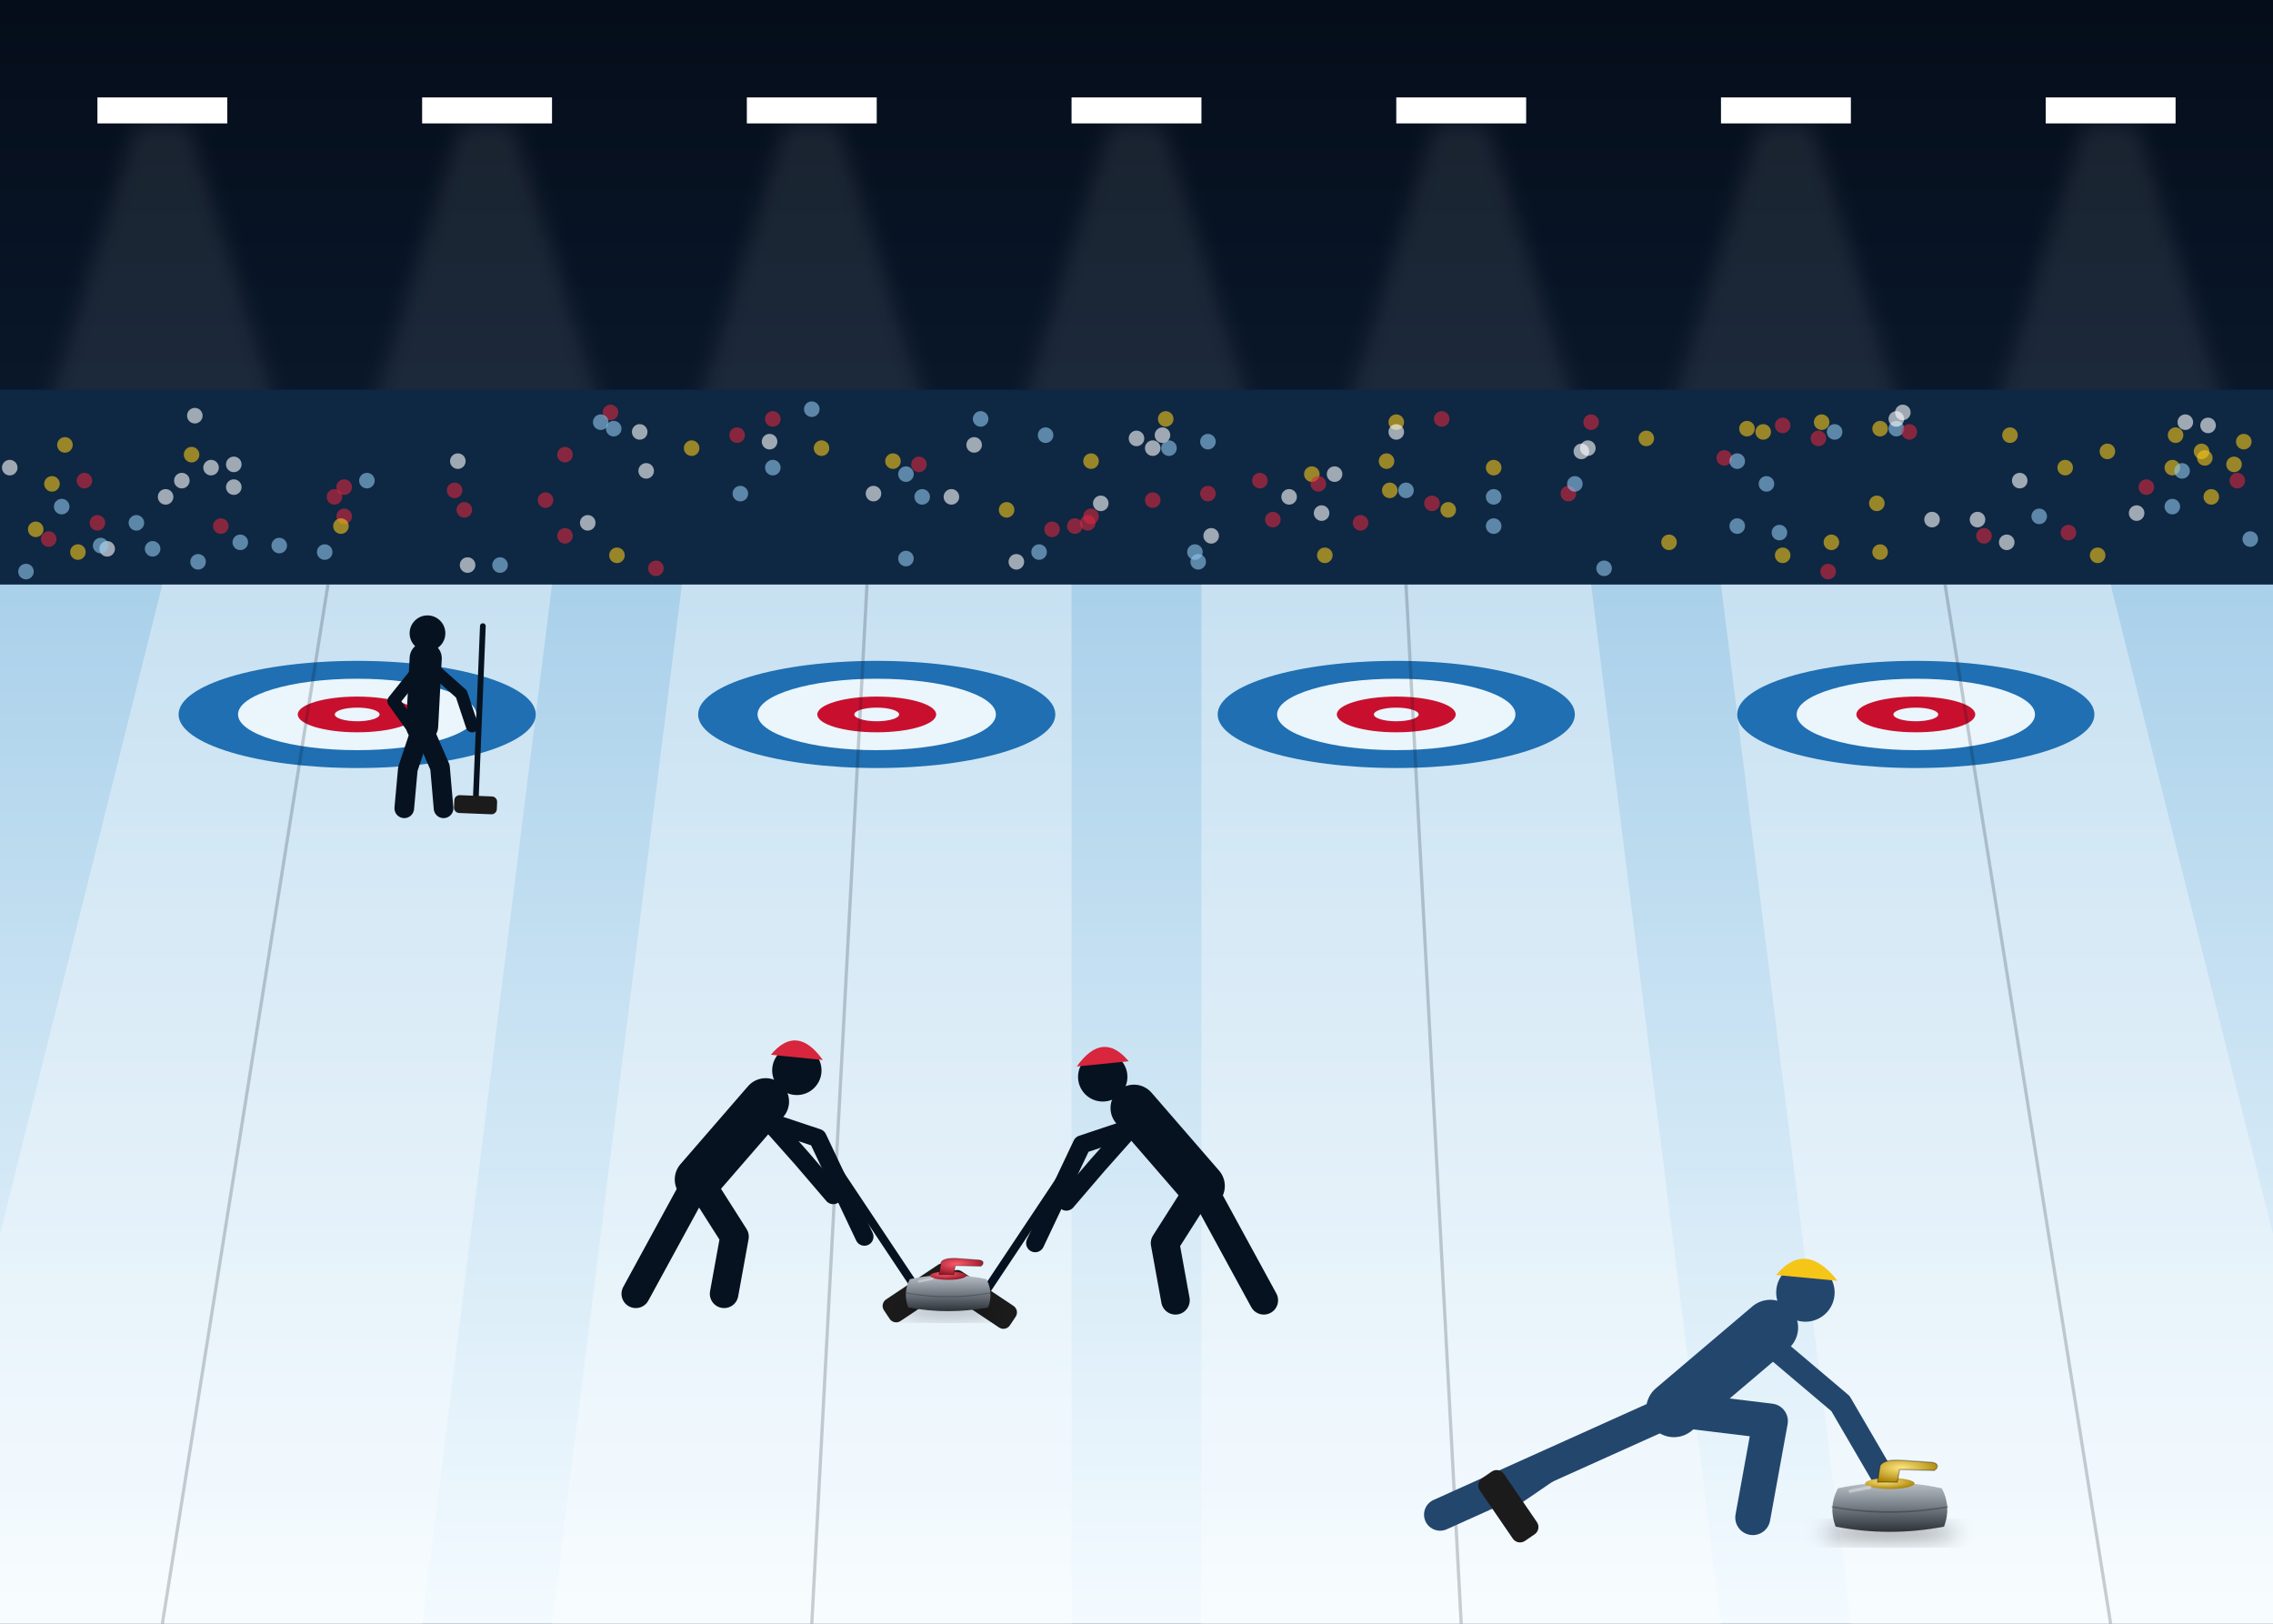
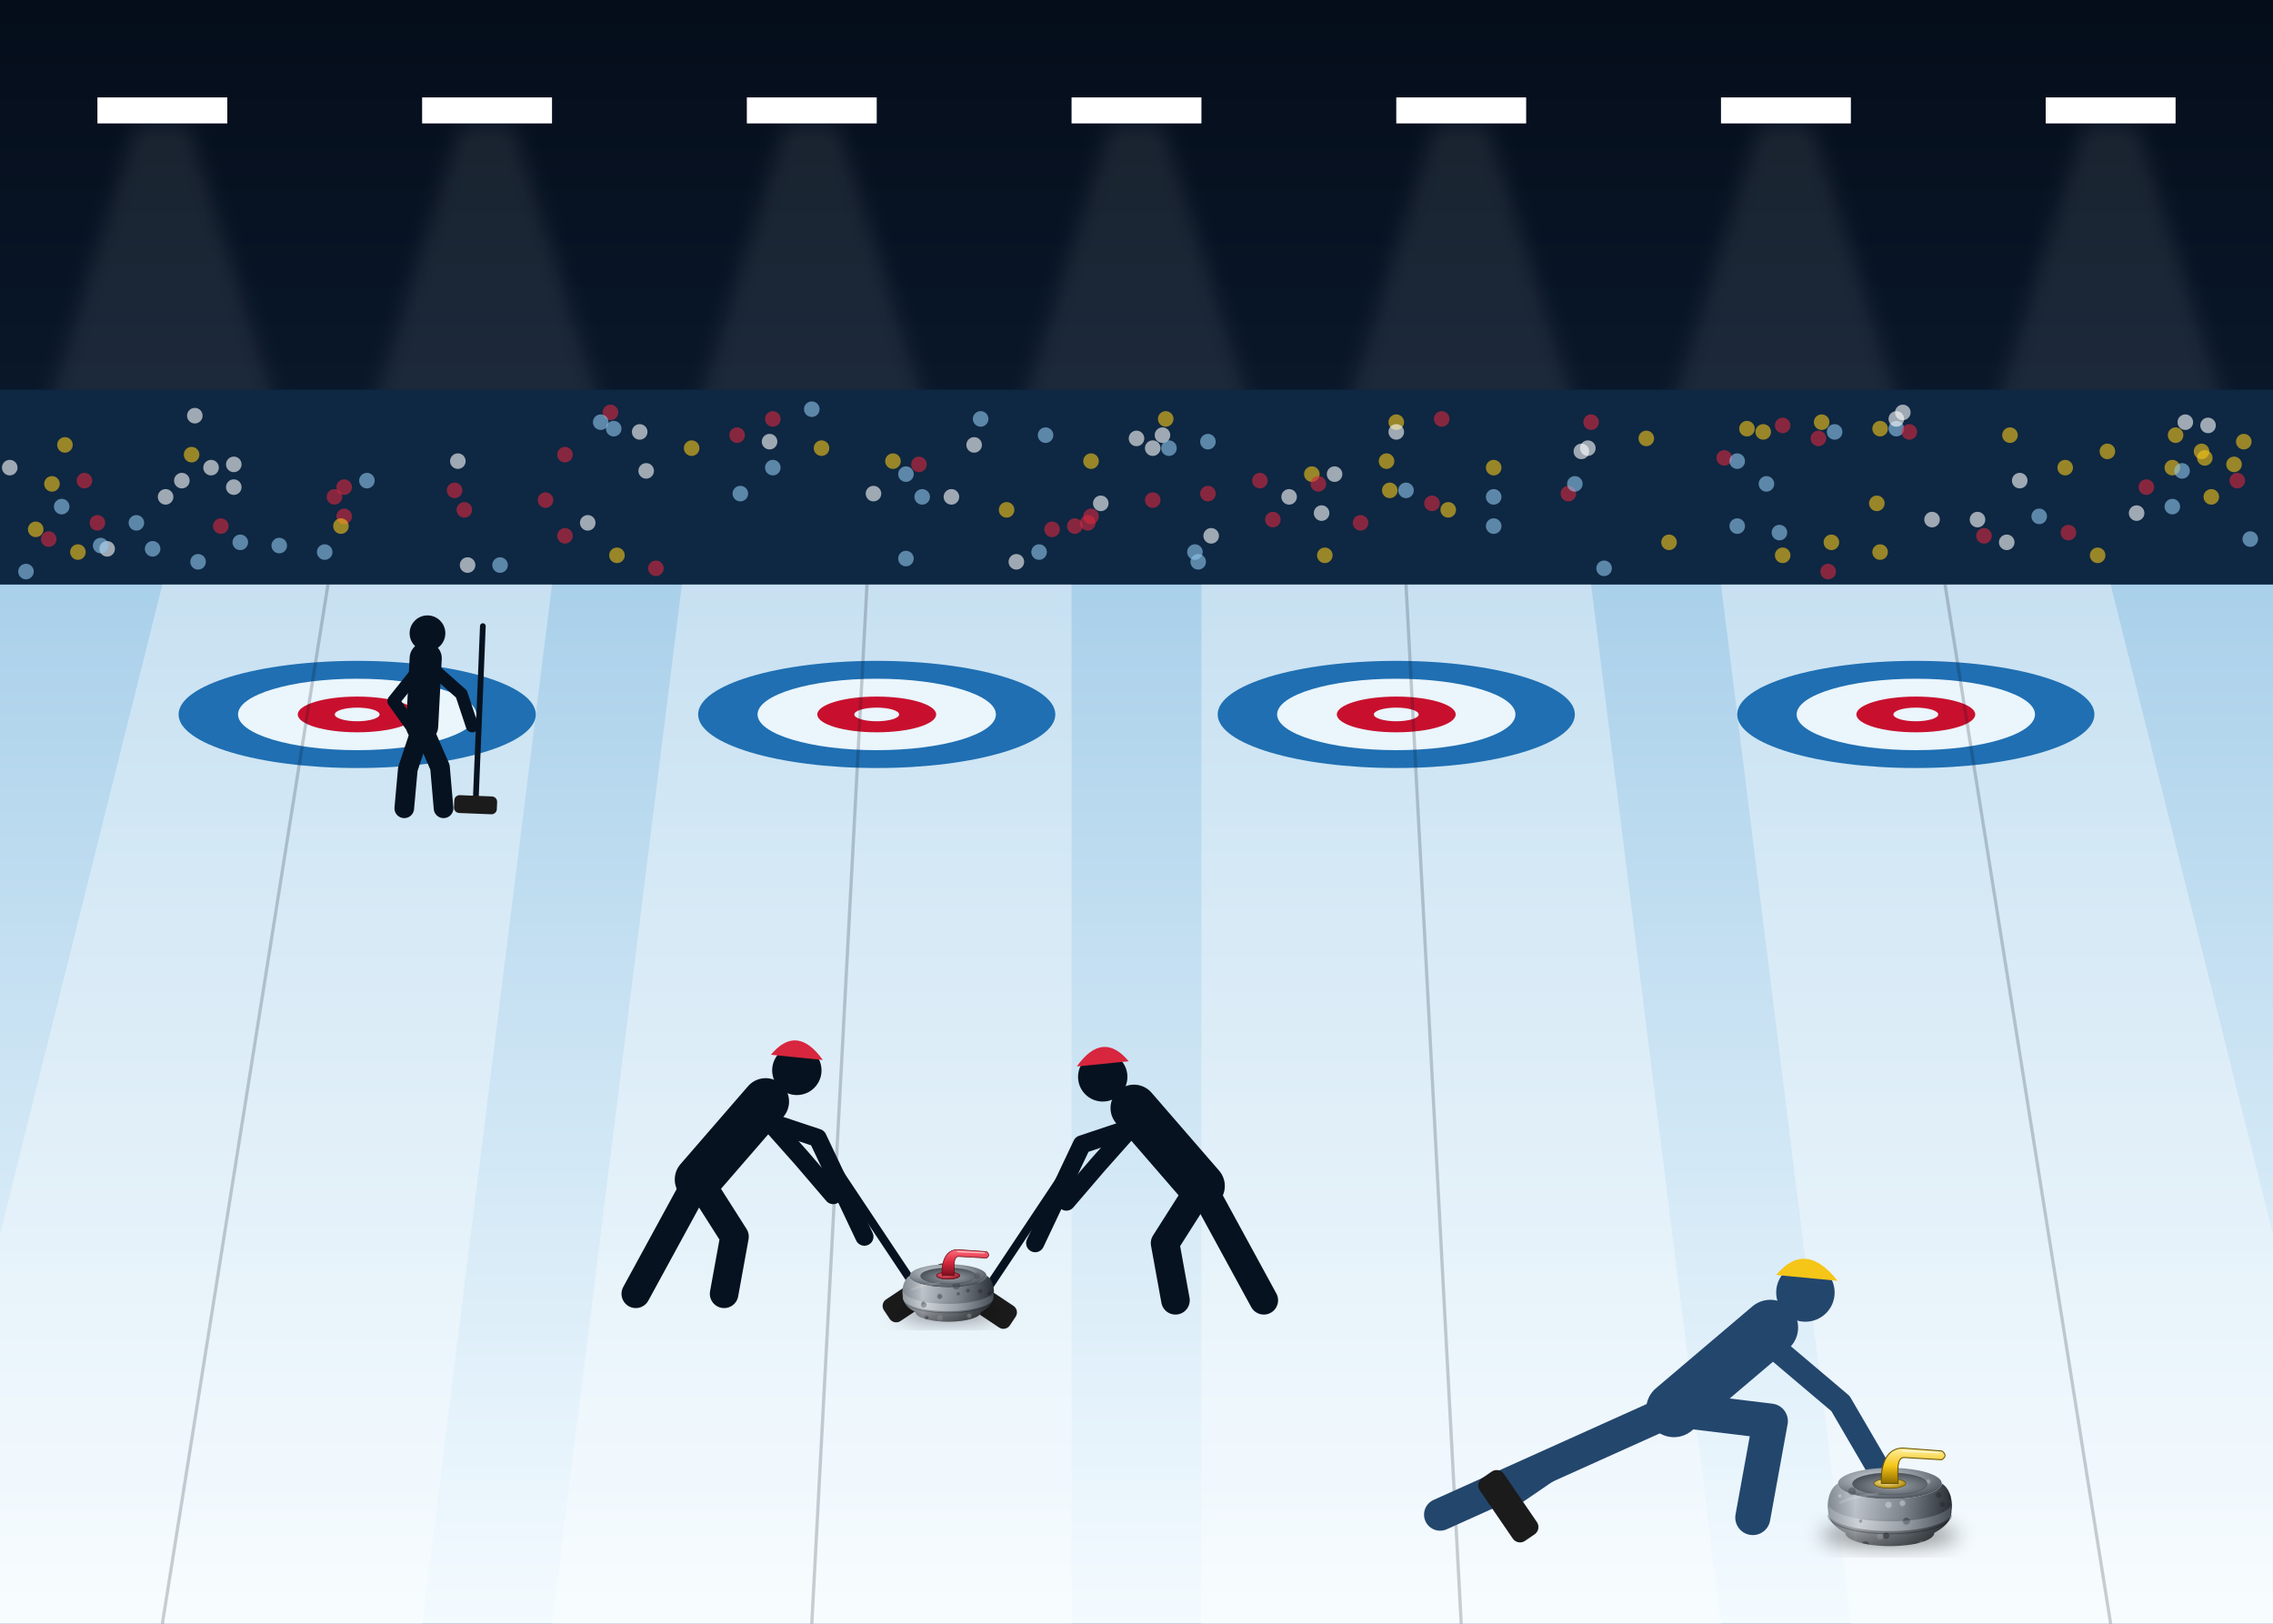
<svg xmlns="http://www.w3.org/2000/svg" viewBox="0 0 700 500" width="700" height="500">
  <defs>
+     <linearGradient id="stBody" x1="0" y1="0" x2="1" y2="0">
+       <stop offset="0" stop-color="#838b94" />
+       <stop offset=".22" stop-color="#c3c9cf" />
+       <stop offset=".6" stop-color="#838b94" />
+       <stop offset="1" stop-color="#2a2f35" />
+     </linearGradient>
+     <linearGradient id="stShade" x1="0" y1="0" x2="0" y2="1">
+       <stop offset="0" stop-color="#000" stop-opacity="0" />
+       <stop offset=".55" stop-color="#000" stop-opacity=".05" />
+       <stop offset="1" stop-color="#000" stop-opacity=".45" />
+     </linearGradient>
+     <linearGradient id="stBand" x1="0" y1="0" x2="1" y2="0">
+       <stop offset="0" stop-color="#9aa1a8" />
+       <stop offset=".25" stop-color="#d4d9de" />
+       <stop offset=".65" stop-color="#9aa1a8" />
+       <stop offset="1" stop-color="#4c535b" />
+     </linearGradient>
+     <radialGradient id="stTop" cx="40%" cy="35%" r="70%">
+       <stop offset="0" stop-color="#d6dbe0" />
+       <stop offset=".6" stop-color="#838b94" />
+       <stop offset="1" stop-color="#4a5058" />
+     </radialGradient>
+     <radialGradient id="stCup" cx="55%" cy="60%" r="60%">
+       <stop offset="0" stop-color="#9aa2aa" />
+       <stop offset="1" stop-color="#4a5058" />
+     </radialGradient>
+     <linearGradient id="hR" x1="0" y1="0" x2="0" y2="1">
+       <stop offset="0" stop-color="#ff6b7a" />
+       <stop offset=".5" stop-color="#d7263d" />
+       <stop offset="1" stop-color="#7a0f1d" />
+     </linearGradient>
+     <linearGradient id="hY" x1="0" y1="0" x2="0" y2="1">
+       <stop offset="0" stop-color="#fff0a0" />
+       <stop offset=".5" stop-color="#f5c518" />
+       <stop offset="1" stop-color="#8f6d00" />
+     </linearGradient>
+     <radialGradient id="hRt" cx="40%" cy="35%" r="70%">
+       <stop offset="0" stop-color="#ff6b7a" />
+       <stop offset="1" stop-color="#8e1323" />
+     </radialGradient>
+     <radialGradient id="hYt" cx="40%" cy="35%" r="70%">
+       <stop offset="0" stop-color="#fff0a0" />
+       <stop offset="1" stop-color="#a67f00" />
+     </radialGradient>
+     <pattern id="speck" width="40" height="40" patternUnits="userSpaceOnUse">
+       <circle cx="33.8" cy="16.2" r="0.7" fill="#f2f4f6" opacity=".55" />
+       <circle cx="5.4" cy="5.8" r="0.6" fill="#1e2226" opacity=".55" />
+       <circle cx="38.2" cy="23.2" r="0.8" fill="#1e2226" opacity=".55" />
+       <circle cx="9.5" cy="5.9" r="0.9" fill="#f2f4f6" opacity=".55" />
+       <circle cx="9.4" cy="39.2" r="0.8" fill="#1e2226" opacity=".55" />
+       <circle cx="24.9" cy="38.4" r="0.8" fill="#1e2226" opacity=".55" />
+       <circle cx="31.7" cy="35.1" r="0.6" fill="#f2f4f6" opacity=".55" />
+       <circle cx="13.0" cy="28.4" r="0.5" fill="#1e2226" opacity=".55" />
+       <circle cx="9.1" cy="9.9" r="1.3" fill="#1e2226" opacity=".55" />
+       <circle cx="18.5" cy="5.2" r="0.7" fill="#f2f4f6" opacity=".55" />
+       <circle cx="22.9" cy="11.2" r="0.9" fill="#1e2226" opacity=".55" />
+       <circle cx="18.1" cy="37.4" r="0.6" fill="#1e2226" opacity=".55" />
+       <circle cx="19.0" cy="33.1" r="1.0" fill="#f2f4f6" opacity=".55" />
+       <circle cx="10.4" cy="19.2" r="1.2" fill="#1e2226" opacity=".55" />
+       <circle cx="4.3" cy="1.2" r="0.5" fill="#1e2226" opacity=".55" />
+       <circle cx="38.6" cy="9.6" r="1.3" fill="#f2f4f6" opacity=".55" />
+       <circle cx="14.5" cy="35.8" r="1.2" fill="#1e2226" opacity=".55" />
+       <circle cx="20.9" cy="32.9" r="1.0" fill="#1e2226" opacity=".55" />
+       <circle cx="7.3" cy="9.6" r="0.7" fill="#f2f4f6" opacity=".55" />
+       <circle cx="27.1" cy="28.4" r="1.1" fill="#1e2226" opacity=".55" />
+       <circle cx="36.2" cy="37.1" r="1.0" fill="#1e2226" opacity=".55" />
+       <circle cx="6.6" cy="20.6" r="0.5" fill="#f2f4f6" opacity=".55" />
+       <circle cx="38.3" cy="3.5" r="0.9" fill="#1e2226" opacity=".55" />
+       <circle cx="37.0" cy="20.4" r="0.9" fill="#1e2226" opacity=".55" />
+       <circle cx="28.5" cy="2.1" r="0.4" fill="#f2f4f6" opacity=".55" />
+       <circle cx="15.1" cy="38.4" r="0.5" fill="#1e2226" opacity=".55" />
+       <circle cx="29.9" cy="36.0" r="0.9" fill="#1e2226" opacity=".55" />
+       <circle cx="25.9" cy="22.9" r="0.9" fill="#f2f4f6" opacity=".55" />
+       <circle cx="4.5" cy="1.8" r="0.9" fill="#1e2226" opacity=".55" />
+       <circle cx="21.9" cy="37.6" r="0.7" fill="#1e2226" opacity=".55" />
+       <circle cx="21.6" cy="23.4" r="1.0" fill="#f2f4f6" opacity=".55" />
+       <circle cx="0.5" cy="20.8" r="1.0" fill="#1e2226" opacity=".55" />
+       <circle cx="3.1" cy="12.6" r="0.6" fill="#1e2226" opacity=".55" />
+       <circle cx="22.8" cy="16.5" r="0.8" fill="#f2f4f6" opacity=".55" />
+     </pattern>
+     <filter id="stSoft" x="-40%" y="-40%" width="180%" height="180%">
+       <feGaussianBlur stdDeviation="3" />
+     </filter>
    <radialGradient id="gran" cx="38%" cy="32%" r="75%">
      <stop offset="0" stop-color="#b9c0c7" />
      <stop offset=".55" stop-color="#7b838c" />
      <stop offset="1" stop-color="#4a5058" />
    </radialGradient>
    <linearGradient id="granS" x1="0" y1="0" x2="0" y2="1">
      <stop offset="0" stop-color="#b9c0c7" />
      <stop offset=".45" stop-color="#7b838c" />
      <stop offset="1" stop-color="#2d3238" />
    </linearGradient>
    <radialGradient id="capR" cx="40%" cy="35%" r="70%">
      <stop offset="0" stop-color="#ff5a6b" />
      <stop offset="1" stop-color="#8e1323" />
    </radialGradient>
    <radialGradient id="capY" cx="40%" cy="35%" r="70%">
      <stop offset="0" stop-color="#ffe680" />
      <stop offset="1" stop-color="#a67f00" />
    </radialGradient>
    <filter id="soft" x="-30%" y="-30%" width="160%" height="160%">
      <feGaussianBlur stdDeviation="3" />
    </filter>
    <filter id="grain">
      <feTurbulence type="fractalNoise" baseFrequency="1.6" numOctaves="2" seed="4" />
      <feColorMatrix values="0 0 0 0 0  0 0 0 0 0  0 0 0 0 0  0 0 0 .18 0" />
      <feComposite in2="SourceGraphic" operator="in" />
    </filter>
    <linearGradient id="s7" x1="0" y1="0" x2="0" y2="1">
      <stop offset="0" stop-color="#050d1a" />
      <stop offset="1" stop-color="#16385c" />
    </linearGradient>
    <linearGradient id="i7" x1="0" y1="0" x2="0" y2="1">
      <stop offset="0" stop-color="#a9d0ea" />
      <stop offset="1" stop-color="#f4fbff" />
    </linearGradient>
  </defs>
  <rect width="700" height="500" fill="url(#s7)" />
  <rect x="30" y="30" width="40" height="8" fill="#fff" />
  <path d="M42,38 L58,38 L120.0,238 L-20.0,238Z" fill="#fff" opacity="0.08" filter="url(#soft)" />
  <rect x="130" y="30" width="40" height="8" fill="#fff" />
  <path d="M142,38 L158,38 L220.0,238 L80.0,238Z" fill="#fff" opacity="0.08" filter="url(#soft)" />
  <rect x="230" y="30" width="40" height="8" fill="#fff" />
  <path d="M242,38 L258,38 L320.0,238 L180.0,238Z" fill="#fff" opacity="0.08" filter="url(#soft)" />
  <rect x="330" y="30" width="40" height="8" fill="#fff" />
  <path d="M342,38 L358,38 L420.0,238 L280.0,238Z" fill="#fff" opacity="0.08" filter="url(#soft)" />
  <rect x="430" y="30" width="40" height="8" fill="#fff" />
  <path d="M442,38 L458,38 L520.0,238 L380.0,238Z" fill="#fff" opacity="0.08" filter="url(#soft)" />
  <rect x="530" y="30" width="40" height="8" fill="#fff" />
  <path d="M542,38 L558,38 L620.0,238 L480.0,238Z" fill="#fff" opacity="0.08" filter="url(#soft)" />
  <rect x="630" y="30" width="40" height="8" fill="#fff" />
  <path d="M642,38 L658,38 L720.0,238 L580.0,238Z" fill="#fff" opacity="0.08" filter="url(#soft)" />
  <rect x="0" y="120" width="700" height="60" fill="#0e2742" />
  <circle cx="227" cy="134" r="2.4" fill="#d7263d" opacity=".6" />
  <circle cx="51" cy="153" r="2.4" fill="#ffffff" opacity=".6" />
  <circle cx="408" cy="171" r="2.4" fill="#f5c518" opacity=".6" />
  <circle cx="26" cy="148" r="2.4" fill="#d7263d" opacity=".6" />
  <circle cx="168" cy="154" r="2.4" fill="#d7263d" opacity=".6" />
  <circle cx="579" cy="132" r="2.4" fill="#f5c518" opacity=".6" />
  <circle cx="441" cy="155" r="2.4" fill="#d7263d" opacity=".6" />
  <circle cx="404" cy="146" r="2.4" fill="#f5c518" opacity=".6" />
  <circle cx="33" cy="169" r="2.4" fill="#ffffff" opacity=".6" />
  <circle cx="293" cy="153" r="2.4" fill="#ffffff" opacity=".6" />
  <circle cx="392" cy="160" r="2.4" fill="#d7263d" opacity=".6" />
  <circle cx="407" cy="158" r="2.4" fill="#ffffff" opacity=".6" />
  <circle cx="68" cy="162" r="2.4" fill="#d7263d" opacity=".6" />
  <circle cx="433" cy="151" r="2.4" fill="#8fc7ee" opacity=".6" />
  <circle cx="544" cy="149" r="2.4" fill="#8fc7ee" opacity=".6" />
  <circle cx="253" cy="138" r="2.4" fill="#f5c518" opacity=".6" />
  <circle cx="489" cy="138" r="2.4" fill="#ffffff" opacity=".6" />
  <circle cx="368" cy="170" r="2.4" fill="#8fc7ee" opacity=".6" />
  <circle cx="202" cy="175" r="2.4" fill="#d7263d" opacity=".6" />
  <circle cx="358" cy="134" r="2.4" fill="#ffffff" opacity=".6" />
  <circle cx="106" cy="150" r="2.4" fill="#d7263d" opacity=".6" />
  <circle cx="673" cy="130" r="2.4" fill="#ffffff" opacity=".6" />
  <circle cx="238" cy="144" r="2.4" fill="#8fc7ee" opacity=".6" />
  <circle cx="406" cy="149" r="2.4" fill="#d7263d" opacity=".6" />
  <circle cx="661" cy="150" r="2.4" fill="#d7263d" opacity=".6" />
  <circle cx="42" cy="161" r="2.4" fill="#8fc7ee" opacity=".6" />
  <circle cx="199" cy="145" r="2.4" fill="#ffffff" opacity=".6" />
  <circle cx="16" cy="149" r="2.4" fill="#f5c518" opacity=".6" />
  <circle cx="428" cy="151" r="2.4" fill="#f5c518" opacity=".6" />
  <circle cx="538" cy="132" r="2.4" fill="#f5c518" opacity=".6" />
  <circle cx="279" cy="172" r="2.4" fill="#8fc7ee" opacity=".6" />
  <circle cx="56" cy="148" r="2.4" fill="#ffffff" opacity=".6" />
  <circle cx="618" cy="167" r="2.4" fill="#ffffff" opacity=".6" />
  <circle cx="494" cy="175" r="2.4" fill="#8fc7ee" opacity=".6" />
  <circle cx="670" cy="134" r="2.4" fill="#f5c518" opacity=".6" />
  <circle cx="106" cy="159" r="2.4" fill="#d7263d" opacity=".6" />
  <circle cx="339" cy="155" r="2.4" fill="#ffffff" opacity=".6" />
  <circle cx="197" cy="133" r="2.4" fill="#ffffff" opacity=".6" />
  <circle cx="427" cy="142" r="2.4" fill="#f5c518" opacity=".6" />
  <circle cx="483" cy="152" r="2.4" fill="#d7263d" opacity=".6" />
  <circle cx="320" cy="170" r="2.4" fill="#8fc7ee" opacity=".6" />
  <circle cx="279" cy="146" r="2.4" fill="#8fc7ee" opacity=".6" />
  <circle cx="444" cy="129" r="2.4" fill="#d7263d" opacity=".6" />
  <circle cx="689" cy="148" r="2.4" fill="#d7263d" opacity=".6" />
  <circle cx="238" cy="129" r="2.4" fill="#d7263d" opacity=".6" />
  <circle cx="397" cy="153" r="2.4" fill="#ffffff" opacity=".6" />
  <circle cx="430" cy="130" r="2.4" fill="#f5c518" opacity=".6" />
  <circle cx="430" cy="133" r="2.4" fill="#ffffff" opacity=".6" />
  <circle cx="669" cy="156" r="2.4" fill="#8fc7ee" opacity=".6" />
  <circle cx="86" cy="168" r="2.4" fill="#8fc7ee" opacity=".6" />
  <circle cx="336" cy="142" r="2.4" fill="#f5c518" opacity=".6" />
  <circle cx="72" cy="143" r="2.4" fill="#ffffff" opacity=".6" />
  <circle cx="335" cy="161" r="2.4" fill="#d7263d" opacity=".6" />
  <circle cx="144" cy="174" r="2.4" fill="#ffffff" opacity=".6" />
  <circle cx="103" cy="153" r="2.4" fill="#d7263d" opacity=".6" />
  <circle cx="531" cy="141" r="2.4" fill="#d7263d" opacity=".6" />
  <circle cx="487" cy="139" r="2.4" fill="#ffffff" opacity=".6" />
  <circle cx="636" cy="144" r="2.4" fill="#f5c518" opacity=".6" />
  <circle cx="373" cy="165" r="2.4" fill="#ffffff" opacity=".6" />
  <circle cx="446" cy="157" r="2.4" fill="#f5c518" opacity=".6" />
  <circle cx="564" cy="167" r="2.4" fill="#f5c518" opacity=".6" />
  <circle cx="140" cy="151" r="2.4" fill="#d7263d" opacity=".6" />
  <circle cx="693" cy="166" r="2.4" fill="#8fc7ee" opacity=".6" />
  <circle cx="181" cy="161" r="2.4" fill="#ffffff" opacity=".6" />
  <circle cx="313" cy="173" r="2.4" fill="#ffffff" opacity=".6" />
  <circle cx="669" cy="144" r="2.4" fill="#f5c518" opacity=".6" />
  <circle cx="72" cy="150" r="2.4" fill="#ffffff" opacity=".6" />
  <circle cx="143" cy="157" r="2.4" fill="#d7263d" opacity=".6" />
  <circle cx="336" cy="159" r="2.4" fill="#d7263d" opacity=".6" />
  <circle cx="584" cy="132" r="2.4" fill="#8fc7ee" opacity=".6" />
  <circle cx="548" cy="164" r="2.4" fill="#8fc7ee" opacity=".6" />
  <circle cx="622" cy="148" r="2.4" fill="#ffffff" opacity=".6" />
  <circle cx="61" cy="173" r="2.4" fill="#8fc7ee" opacity=".6" />
  <circle cx="324" cy="163" r="2.4" fill="#d7263d" opacity=".6" />
  <circle cx="507" cy="135" r="2.4" fill="#f5c518" opacity=".6" />
  <circle cx="19" cy="156" r="2.4" fill="#8fc7ee" opacity=".6" />
  <circle cx="565" cy="133" r="2.4" fill="#8fc7ee" opacity=".6" />
  <circle cx="460" cy="144" r="2.4" fill="#f5c518" opacity=".6" />
  <circle cx="15" cy="166" r="2.4" fill="#d7263d" opacity=".6" />
  <circle cx="369" cy="173" r="2.4" fill="#8fc7ee" opacity=".6" />
  <circle cx="691" cy="136" r="2.4" fill="#f5c518" opacity=".6" />
  <circle cx="20" cy="137" r="2.4" fill="#f5c518" opacity=".6" />
  <circle cx="535" cy="142" r="2.4" fill="#8fc7ee" opacity=".6" />
  <circle cx="584" cy="129" r="2.4" fill="#ffffff" opacity=".6" />
  <circle cx="628" cy="159" r="2.4" fill="#8fc7ee" opacity=".6" />
  <circle cx="579" cy="170" r="2.4" fill="#f5c518" opacity=".6" />
  <circle cx="372" cy="152" r="2.4" fill="#d7263d" opacity=".6" />
  <circle cx="611" cy="165" r="2.4" fill="#d7263d" opacity=".6" />
  <circle cx="543" cy="133" r="2.4" fill="#f5c518" opacity=".6" />
  <circle cx="331" cy="162" r="2.4" fill="#d7263d" opacity=".6" />
  <circle cx="228" cy="152" r="2.4" fill="#8fc7ee" opacity=".6" />
  <circle cx="549" cy="131" r="2.4" fill="#d7263d" opacity=".6" />
  <circle cx="174" cy="140" r="2.4" fill="#d7263d" opacity=".6" />
  <circle cx="355" cy="154" r="2.4" fill="#d7263d" opacity=".6" />
  <circle cx="310" cy="157" r="2.4" fill="#f5c518" opacity=".6" />
  <circle cx="485" cy="149" r="2.4" fill="#8fc7ee" opacity=".6" />
  <circle cx="355" cy="138" r="2.4" fill="#ffffff" opacity=".6" />
  <circle cx="646" cy="171" r="2.4" fill="#f5c518" opacity=".6" />
  <circle cx="588" cy="133" r="2.4" fill="#d7263d" opacity=".6" />
  <circle cx="275" cy="142" r="2.4" fill="#f5c518" opacity=".6" />
  <circle cx="300" cy="137" r="2.4" fill="#ffffff" opacity=".6" />
  <circle cx="549" cy="171" r="2.4" fill="#f5c518" opacity=".6" />
  <circle cx="658" cy="158" r="2.4" fill="#ffffff" opacity=".6" />
  <circle cx="100" cy="170" r="2.4" fill="#8fc7ee" opacity=".6" />
  <circle cx="154" cy="174" r="2.4" fill="#8fc7ee" opacity=".6" />
  <circle cx="619" cy="134" r="2.4" fill="#f5c518" opacity=".6" />
  <circle cx="113" cy="148" r="2.4" fill="#8fc7ee" opacity=".6" />
  <circle cx="237" cy="136" r="2.4" fill="#ffffff" opacity=".6" />
  <circle cx="65" cy="144" r="2.4" fill="#ffffff" opacity=".6" />
  <circle cx="388" cy="148" r="2.4" fill="#d7263d" opacity=".6" />
  <circle cx="269" cy="152" r="2.4" fill="#ffffff" opacity=".6" />
  <circle cx="359" cy="129" r="2.4" fill="#f5c518" opacity=".6" />
  <circle cx="680" cy="131" r="2.4" fill="#ffffff" opacity=".6" />
  <circle cx="190" cy="171" r="2.4" fill="#f5c518" opacity=".6" />
  <circle cx="189" cy="132" r="2.4" fill="#8fc7ee" opacity=".6" />
  <circle cx="595" cy="160" r="2.4" fill="#ffffff" opacity=".6" />
  <circle cx="284" cy="153" r="2.4" fill="#8fc7ee" opacity=".6" />
  <circle cx="490" cy="130" r="2.4" fill="#d7263d" opacity=".6" />
  <circle cx="560" cy="135" r="2.4" fill="#d7263d" opacity=".6" />
  <circle cx="188" cy="127" r="2.4" fill="#d7263d" opacity=".6" />
  <circle cx="561" cy="130" r="2.4" fill="#f5c518" opacity=".6" />
  <circle cx="47" cy="169" r="2.4" fill="#8fc7ee" opacity=".6" />
  <circle cx="8" cy="176" r="2.4" fill="#8fc7ee" opacity=".6" />
  <circle cx="649" cy="139" r="2.4" fill="#f5c518" opacity=".6" />
  <circle cx="30" cy="161" r="2.4" fill="#d7263d" opacity=".6" />
  <circle cx="678" cy="139" r="2.4" fill="#f5c518" opacity=".6" />
  <circle cx="141" cy="142" r="2.4" fill="#ffffff" opacity=".6" />
  <circle cx="372" cy="136" r="2.4" fill="#8fc7ee" opacity=".6" />
  <circle cx="350" cy="135" r="2.4" fill="#ffffff" opacity=".6" />
  <circle cx="563" cy="176" r="2.4" fill="#d7263d" opacity=".6" />
  <circle cx="11" cy="163" r="2.4" fill="#f5c518" opacity=".6" />
  <circle cx="360" cy="138" r="2.4" fill="#8fc7ee" opacity=".6" />
  <circle cx="74" cy="167" r="2.4" fill="#8fc7ee" opacity=".6" />
  <circle cx="460" cy="153" r="2.4" fill="#8fc7ee" opacity=".6" />
  <circle cx="679" cy="141" r="2.4" fill="#f5c518" opacity=".6" />
  <circle cx="688" cy="143" r="2.4" fill="#f5c518" opacity=".6" />
  <circle cx="283" cy="143" r="2.4" fill="#d7263d" opacity=".6" />
  <circle cx="586" cy="127" r="2.4" fill="#ffffff" opacity=".6" />
  <circle cx="302" cy="129" r="2.4" fill="#8fc7ee" opacity=".6" />
  <circle cx="609" cy="160" r="2.4" fill="#ffffff" opacity=".6" />
  <circle cx="419" cy="161" r="2.4" fill="#d7263d" opacity=".6" />
  <circle cx="322" cy="134" r="2.4" fill="#8fc7ee" opacity=".6" />
  <circle cx="3" cy="144" r="2.4" fill="#ffffff" opacity=".6" />
  <circle cx="681" cy="153" r="2.4" fill="#f5c518" opacity=".6" />
  <circle cx="24" cy="170" r="2.4" fill="#f5c518" opacity=".6" />
  <circle cx="250" cy="126" r="2.4" fill="#8fc7ee" opacity=".6" />
  <circle cx="59" cy="140" r="2.4" fill="#f5c518" opacity=".6" />
  <circle cx="174" cy="165" r="2.4" fill="#d7263d" opacity=".6" />
  <circle cx="185" cy="130" r="2.4" fill="#8fc7ee" opacity=".6" />
  <circle cx="411" cy="146" r="2.4" fill="#ffffff" opacity=".6" />
  <circle cx="213" cy="138" r="2.4" fill="#f5c518" opacity=".6" />
  <circle cx="460" cy="162" r="2.4" fill="#8fc7ee" opacity=".6" />
  <circle cx="535" cy="162" r="2.4" fill="#8fc7ee" opacity=".6" />
  <circle cx="105" cy="162" r="2.4" fill="#f5c518" opacity=".6" />
  <circle cx="31" cy="168" r="2.4" fill="#8fc7ee" opacity=".6" />
  <circle cx="514" cy="167" r="2.4" fill="#f5c518" opacity=".6" />
  <circle cx="637" cy="164" r="2.4" fill="#d7263d" opacity=".6" />
  <circle cx="578" cy="155" r="2.4" fill="#f5c518" opacity=".6" />
  <circle cx="60" cy="128" r="2.4" fill="#ffffff" opacity=".6" />
  <circle cx="672" cy="145" r="2.4" fill="#8fc7ee" opacity=".6" />
  <path d="M0,180 L700,180 L700,500 L0,500Z" fill="url(#i7)" />
  <path d="M50,180 L170,180 L130.0,500 L-30.0,500Z" fill="#fff" opacity=".35" />
  <g opacity="1.0">
    <ellipse cx="110" cy="220" rx="55" ry="16.5" fill="#1f6fb2" />
    <ellipse cx="110" cy="220" rx="36.7" ry="11.0" fill="#eaf5fc" />
    <ellipse cx="110" cy="220" rx="18.3" ry="5.5" fill="#c8102e" />
    <ellipse cx="110" cy="220" rx="6.9" ry="2.1" fill="#eaf5fc" />
  </g>
  <line x1="101.0" y1="180" x2="50.0" y2="500" stroke="#06121f" stroke-opacity=".2" />
  <path d="M210,180 L330,180 L330.0,500 L170.0,500Z" fill="#fff" opacity=".35" />
  <g opacity="1.0">
    <ellipse cx="270" cy="220" rx="55" ry="16.5" fill="#1f6fb2" />
    <ellipse cx="270" cy="220" rx="36.7" ry="11.0" fill="#eaf5fc" />
    <ellipse cx="270" cy="220" rx="18.3" ry="5.5" fill="#c8102e" />
    <ellipse cx="270" cy="220" rx="6.9" ry="2.1" fill="#eaf5fc" />
  </g>
  <line x1="267.0" y1="180" x2="250.0" y2="500" stroke="#06121f" stroke-opacity=".2" />
  <path d="M370,180 L490,180 L530.0,500 L370.0,500Z" fill="#fff" opacity=".35" />
  <g opacity="1.0">
    <ellipse cx="430" cy="220" rx="55" ry="16.5" fill="#1f6fb2" />
    <ellipse cx="430" cy="220" rx="36.7" ry="11.0" fill="#eaf5fc" />
    <ellipse cx="430" cy="220" rx="18.3" ry="5.5" fill="#c8102e" />
    <ellipse cx="430" cy="220" rx="6.9" ry="2.1" fill="#eaf5fc" />
  </g>
  <line x1="433.0" y1="180" x2="450.0" y2="500" stroke="#06121f" stroke-opacity=".2" />
  <path d="M530,180 L650,180 L730.0,500 L570.0,500Z" fill="#fff" opacity=".35" />
  <g opacity="1.0">
    <ellipse cx="590" cy="220" rx="55" ry="16.5" fill="#1f6fb2" />
    <ellipse cx="590" cy="220" rx="36.7" ry="11.0" fill="#eaf5fc" />
    <ellipse cx="590" cy="220" rx="18.3" ry="5.5" fill="#c8102e" />
    <ellipse cx="590" cy="220" rx="6.9" ry="2.1" fill="#eaf5fc" />
  </g>
  <line x1="599.0" y1="180" x2="650.0" y2="500" stroke="#06121f" stroke-opacity=".2" />
  <g transform="translate(215,400) scale(0.8,0.8)">
    <path d="M0.0,-46.0 L-12.0,-24.0 L-24.0,-2.0" fill="none" stroke="#06121f" stroke-width="11" stroke-linecap="round" stroke-linejoin="round" />
    <path d="M0.0,-46.0 L14.0,-24.0 L10.0,-2.0" fill="none" stroke="#06121f" stroke-width="11" stroke-linecap="round" stroke-linejoin="round" />
    <path d="M0.0,-46.0 L26.0,-76.0" fill="none" stroke="#06121f" stroke-width="18" stroke-linecap="round" stroke-linejoin="round" />
    <circle cx="38" cy="-88" r="9.5" fill="#06121f" />
    <path d="M24.0,-72.0 L40.0,-54.0 L52.0,-40.0" fill="none" stroke="#06121f" stroke-width="7" stroke-linecap="round" stroke-linejoin="round" />
    <path d="M22.0,-70.0 L46.0,-62.0 L64.0,-24.0" fill="none" stroke="#06121f" stroke-width="7" stroke-linecap="round" stroke-linejoin="round" />
    <path d="M44.0,-64.0 L84.0,-4.0" fill="none" stroke="#06121f" stroke-width="3.2" stroke-linecap="round" stroke-linejoin="round" />
    <g transform="translate(84.0,-4.0) rotate(-33.7)">
      <rect x="-15.0" y="-3" width="30" height="10" rx="3" fill="#1b1b1b" />
    </g>
    <path d="M28,-94 Q38,-106 48,-92 Z" fill="#d7263d" />
  </g>
  <g transform="translate(370,402) scale(-0.8,0.8)">
    <path d="M0.0,-46.0 L-12.0,-24.0 L-24.0,-2.0" fill="none" stroke="#06121f" stroke-width="11" stroke-linecap="round" stroke-linejoin="round" />
    <path d="M0.0,-46.0 L14.0,-24.0 L10.0,-2.0" fill="none" stroke="#06121f" stroke-width="11" stroke-linecap="round" stroke-linejoin="round" />
    <path d="M0.0,-46.0 L26.0,-76.0" fill="none" stroke="#06121f" stroke-width="18" stroke-linecap="round" stroke-linejoin="round" />
    <circle cx="38" cy="-88" r="9.5" fill="#06121f" />
    <path d="M24.0,-72.0 L40.0,-54.0 L52.0,-40.0" fill="none" stroke="#06121f" stroke-width="7" stroke-linecap="round" stroke-linejoin="round" />
    <path d="M22.0,-70.0 L46.0,-62.0 L64.0,-24.0" fill="none" stroke="#06121f" stroke-width="7" stroke-linecap="round" stroke-linejoin="round" />
    <path d="M44.0,-64.0 L84.0,-4.0" fill="none" stroke="#06121f" stroke-width="3.2" stroke-linecap="round" stroke-linejoin="round" />
    <g transform="translate(84.0,-4.0) rotate(-33.7)">
      <rect x="-15.0" y="-3" width="30" height="10" rx="3" fill="#1b1b1b" />
    </g>
    <path d="M28,-94 Q38,-106 48,-92 Z" fill="#d7263d" />
  </g>
-   <ellipse cx="292.0" cy="404.0" rx="15.4" ry="2.0" fill="#000" opacity=".35" filter="url(#soft)" />
-   <path d="M279.7,402.6 Q278.0,398.1 280.2,393.9 Q292.0,391.3 303.8,393.9 Q306.0,398.1 304.3,402.6 Q292.0,404.9 279.7,402.6Z" fill="url(#granS)" />
-   <path d="M278.8,398.1 Q292.0,400.5 305.2,398.1" fill="none" stroke="#000" stroke-opacity=".25" stroke-width="0.3" />
-   <ellipse cx="292.0" cy="392.8" rx="5.6" ry="1.3" fill="url(#capR)" />
-   <path d="M289.2,392.5 L289.8,388.7 Q290.6,387.3 294.8,387.5 L301.5,388.0 Q303.2,388.2 302.6,389.4 L302.1,389.9 L294.2,389.7 L293.7,392.5Z" fill="url(#capR)" stroke="#000" stroke-opacity=".3" stroke-width="0.3" />
-   <path d="M283.0,394.6 Q289.2,393.4 287.0,393.7" stroke="#fff" stroke-opacity=".35" stroke-width="0.7" fill="none" stroke-linecap="round" />
+   <ellipse cx="292.0" cy="404.5" rx="15.7" ry="2.8" fill="#000" opacity=".4" filter="url(#stSoft)" />
+   <path d="M280.2,392.8 C278.0,394.1 277.7,397.6 278.0,398.9 C278.0,401.7 280.2,403.1 281.9,404.0 A10.1,3.0 0 0 0 302.1,404.0 C303.8,403.1 306.0,401.7 306.0,398.9 C306.3,397.6 306.0,394.1 303.8,392.8 A11.8,3.5 0 0 1 280.2,392.8Z" fill="url(#stBody)" />
+   <path d="M280.2,392.8 C278.0,394.1 277.7,397.6 278.0,398.9 C278.0,401.7 280.2,403.1 281.9,404.0 A10.1,3.0 0 0 0 302.1,404.0 C303.8,403.1 306.0,401.7 306.0,398.9 C306.3,397.6 306.0,394.1 303.8,392.8 A11.8,3.5 0 0 1 280.2,392.8Z" fill="url(#speck)" opacity=".7" />
+   <path d="M280.2,392.8 C278.0,394.1 277.7,397.6 278.0,398.9 C278.0,401.7 280.2,403.1 281.9,404.0 A10.1,3.0 0 0 0 302.1,404.0 C303.8,403.1 306.0,401.7 306.0,398.9 C306.3,397.6 306.0,394.1 303.8,392.8 A11.8,3.5 0 0 1 280.2,392.8Z" fill="url(#stShade)" />
+   <path d="M278.1,397.8 A14.0,4.2 0 0 0 305.9,397.8 L305.9,400.1 A14.0,4.2 0 0 1 278.1,400.1Z" fill="url(#stBand)" opacity=".85" />
+   <path d="M278.1,397.8 A14.0,4.2 0 0 0 305.9,397.8 L305.9,400.1 A14.0,4.2 0 0 1 278.1,400.1Z" fill="url(#speck)" opacity=".5" />
+   <path d="M278.0,400.1 A14.0,4.2 0 0 0 306.0,400.1" fill="none" stroke="#000" stroke-opacity=".3" stroke-width="0.2" />
+   <ellipse cx="292.0" cy="392.8" rx="11.8" ry="3.5" fill="url(#stTop)" />
+   <ellipse cx="292.0" cy="392.8" rx="11.8" ry="3.5" fill="url(#speck)" opacity=".5" />
+   <ellipse cx="292.0" cy="392.9" rx="8.5" ry="2.5" fill="url(#stCup)" stroke="#000" stroke-opacity=".2" stroke-width="0.2" />
+   <ellipse cx="292.0" cy="392.8" rx="3.6" ry="1.1" fill="url(#hRt)" stroke="#5e0a14" stroke-width="0.2" />
+   <path d="M290.1,392.8 C289.9,388.6 291.2,384.8 294.9,384.8 L303.8,385.4 Q305.2,386.5 303.8,387.4 L295.1,386.9 C293.7,387.1 293.7,389.3 293.9,392.8Z" fill="url(#hR)" stroke="#5e0a14" stroke-width="0.2" stroke-linejoin="round" />
+   <path d="M294.9,385.4 L303.1,385.8" stroke="#fff" stroke-opacity=".55" stroke-width="0.4" stroke-linecap="round" fill="none" />
+   <path d="M280.8,397.1 Q284.3,395.6 289.2,395.1" stroke="#fff" stroke-opacity=".14" stroke-width="0.6" stroke-linecap="round" fill="none" />
  <g transform="translate(520,470) scale(0.9,0.9)">
    <path d="M-5.0,-40.0 L-85.0,-4.0" fill="none" stroke="#23466d" stroke-width="11" stroke-linecap="round" stroke-linejoin="round" />
    <path d="M-5.0,-40.0 L28.0,-36.0 L22.0,-3.0" fill="none" stroke="#23466d" stroke-width="12" stroke-linecap="round" stroke-linejoin="round" />
    <path d="M-5.0,-40.0 L28.0,-68.0" fill="none" stroke="#23466d" stroke-width="19" stroke-linecap="round" stroke-linejoin="round" />
    <circle cx="40" cy="-80" r="10" fill="#23466d" />
    <path d="M26.0,-64.0 L52.0,-42.0 L66.0,-18.0" fill="none" stroke="#23466d" stroke-width="8" stroke-linecap="round" stroke-linejoin="round" />
    <path d="M20.0,-62.0 L4.0,-44.0 L-22.0,-34.0" fill="none" stroke="#23466d" stroke-width="7" stroke-linecap="round" stroke-linejoin="round" />
    <path d="M-22.0,-34.0 L-60.0,-8.0" fill="none" stroke="#23466d" stroke-width="3.2" stroke-linecap="round" stroke-linejoin="round" />
    <g transform="translate(-60.0,-8.0) rotate(55.6)">
      <rect x="-13.0" y="-3" width="26" height="10" rx="3" fill="#1b1b1b" />
    </g>
    <path d="M30,-86 Q40,-98 51,-84 Z" fill="#f5c518" />
  </g>
-   <ellipse cx="582.0" cy="472.0" rx="20.9" ry="2.7" fill="#000" opacity=".35" filter="url(#soft)" />
-   <path d="M565.3,470.1 Q563.0,464.0 566.0,458.3 Q582.0,454.8 598.0,458.3 Q601.0,464.0 598.7,470.1 Q582.0,473.3 565.3,470.1Z" fill="url(#granS)" />
-   <path d="M564.1,464.0 Q582.0,467.2 599.9,464.0" fill="none" stroke="#000" stroke-opacity=".25" stroke-width="0.5" />
-   <ellipse cx="582.0" cy="456.8" rx="7.6" ry="1.7" fill="url(#capY)" />
-   <path d="M578.2,456.4 L579.0,451.3 Q580.1,449.3 585.8,449.7 L594.9,450.3 Q597.2,450.6 596.4,452.2 L595.7,452.8 L585.0,452.5 L584.3,456.4Z" fill="url(#capY)" stroke="#000" stroke-opacity=".3" stroke-width="0.4" />
-   <path d="M569.8,459.2 Q578.2,457.6 575.2,458.0" stroke="#fff" stroke-opacity=".35" stroke-width="1.0" fill="none" stroke-linecap="round" />
+   <ellipse cx="582.0" cy="472.7" rx="21.3" ry="3.8" fill="#000" opacity=".4" filter="url(#stSoft)" />
+   <path d="M566.0,456.8 C563.0,458.6 562.6,463.3 563.0,465.1 C563.0,468.9 566.0,470.7 568.3,472.0 A13.7,4.1 0 0 0 595.7,472.0 C598.0,470.7 601.0,468.9 601.0,465.1 C601.4,463.3 601.0,458.6 598.0,456.8 A16.0,4.8 0 0 1 566.0,456.8Z" fill="url(#stBody)" />
+   <path d="M566.0,456.8 C563.0,458.6 562.6,463.3 563.0,465.1 C563.0,468.9 566.0,470.7 568.3,472.0 A13.7,4.1 0 0 0 595.7,472.0 C598.0,470.7 601.0,468.9 601.0,465.1 C601.4,463.3 601.0,458.6 598.0,456.8 A16.0,4.8 0 0 1 566.0,456.8Z" fill="url(#speck)" opacity=".7" />
+   <path d="M566.0,456.8 C563.0,458.6 562.6,463.3 563.0,465.1 C563.0,468.9 566.0,470.7 568.3,472.0 A13.7,4.1 0 0 0 595.7,472.0 C598.0,470.7 601.0,468.9 601.0,465.1 C601.4,463.3 601.0,458.6 598.0,456.8 A16.0,4.8 0 0 1 566.0,456.8Z" fill="url(#stShade)" />
+   <path d="M563.2,463.6 A19.0,5.7 0 0 0 600.8,463.6 L600.8,466.6 A19.0,5.7 0 0 1 563.2,466.6Z" fill="url(#stBand)" opacity=".85" />
+   <path d="M563.2,463.6 A19.0,5.7 0 0 0 600.8,463.6 L600.8,466.6 A19.0,5.7 0 0 1 563.2,466.6Z" fill="url(#speck)" opacity=".5" />
+   <path d="M563.0,466.6 A19.0,5.7 0 0 0 601.0,466.6" fill="none" stroke="#000" stroke-opacity=".3" stroke-width="0.3" />
+   <ellipse cx="582.0" cy="456.8" rx="16.0" ry="4.8" fill="url(#stTop)" />
+   <ellipse cx="582.0" cy="456.8" rx="16.0" ry="4.8" fill="url(#speck)" opacity=".5" />
+   <ellipse cx="582.0" cy="456.9" rx="11.5" ry="3.4" fill="url(#stCup)" stroke="#000" stroke-opacity=".2" stroke-width="0.2" />
+   <ellipse cx="582.0" cy="456.8" rx="4.9" ry="1.5" fill="url(#hYt)" stroke="#6b5200" stroke-width="0.2" />
+   <path d="M579.4,456.8 C579.1,451.1 580.9,445.9 586.0,445.9 L598.0,446.8 Q600.0,448.2 598.0,449.5 L586.3,448.8 C584.3,449.0 584.3,452.1 584.6,456.8Z" fill="url(#hY)" stroke="#6b5200" stroke-width="0.3" stroke-linejoin="round" />
+   <path d="M586.0,446.8 L597.1,447.3" stroke="#fff" stroke-opacity=".55" stroke-width="0.5" stroke-linecap="round" fill="none" />
+   <path d="M566.8,462.7 Q571.5,460.6 578.2,460.0" stroke="#fff" stroke-opacity=".14" stroke-width="0.8" stroke-linecap="round" fill="none" />
  <g transform="translate(130,250) scale(0.55,0.55)">
    <path d="M0.0,-48.0 L-8.0,-24.0 L-10.0,-2.0" fill="none" stroke="#06121f" stroke-width="11" stroke-linecap="round" stroke-linejoin="round" />
    <path d="M0.0,-48.0 L10.0,-25.0 L12.0,-2.0" fill="none" stroke="#06121f" stroke-width="11" stroke-linecap="round" stroke-linejoin="round" />
    <path d="M0.0,-48.0 L2.0,-86.0" fill="none" stroke="#06121f" stroke-width="18" stroke-linecap="round" stroke-linejoin="round" />
    <circle cx="3" cy="-100" r="10" fill="#06121f" />
    <path d="M0.0,-82.0 L-16.0,-62.0 L-6.0,-48.0" fill="none" stroke="#06121f" stroke-width="7" stroke-linecap="round" stroke-linejoin="round" />
    <path d="M4.0,-82.0 L22.0,-66.0 L28.0,-48.0" fill="none" stroke="#06121f" stroke-width="7" stroke-linecap="round" stroke-linejoin="round" />
    <path d="M34.0,-104.0 L30.0,-6.0" fill="none" stroke="#06121f" stroke-width="3.2" stroke-linecap="round" stroke-linejoin="round" />
    <g transform="translate(30.0,-6.0) rotate(2.3)">
      <rect x="-12.0" y="-3" width="24" height="10" rx="3" fill="#1b1b1b" />
    </g>
  </g>
</svg>
